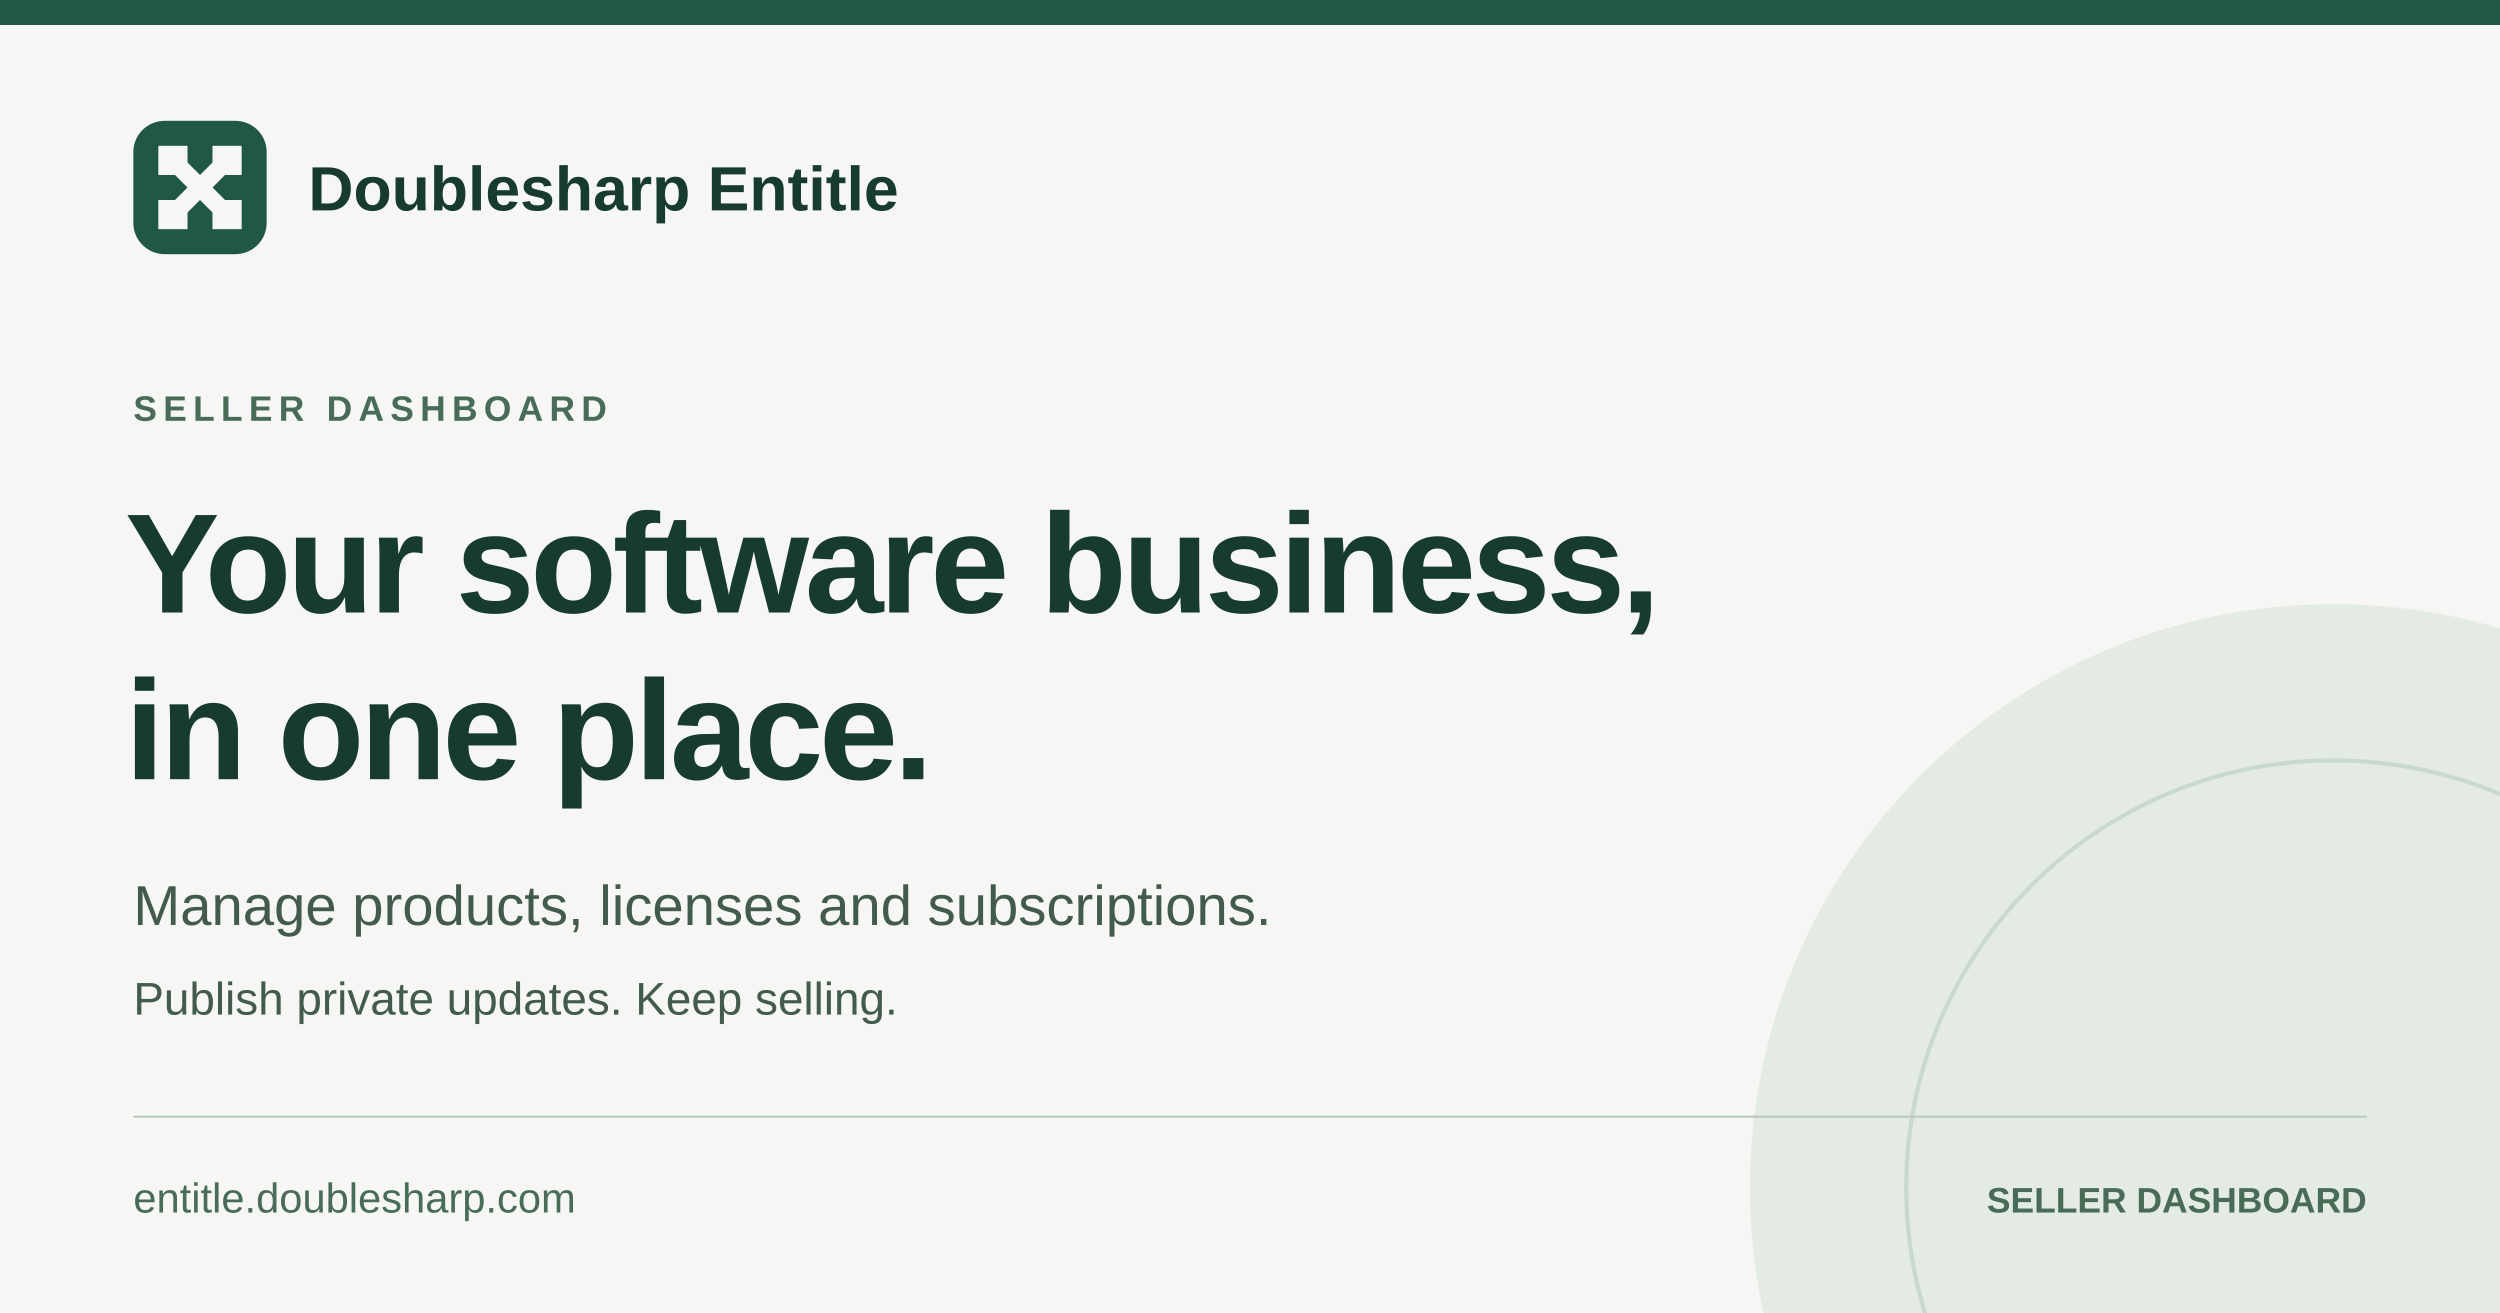
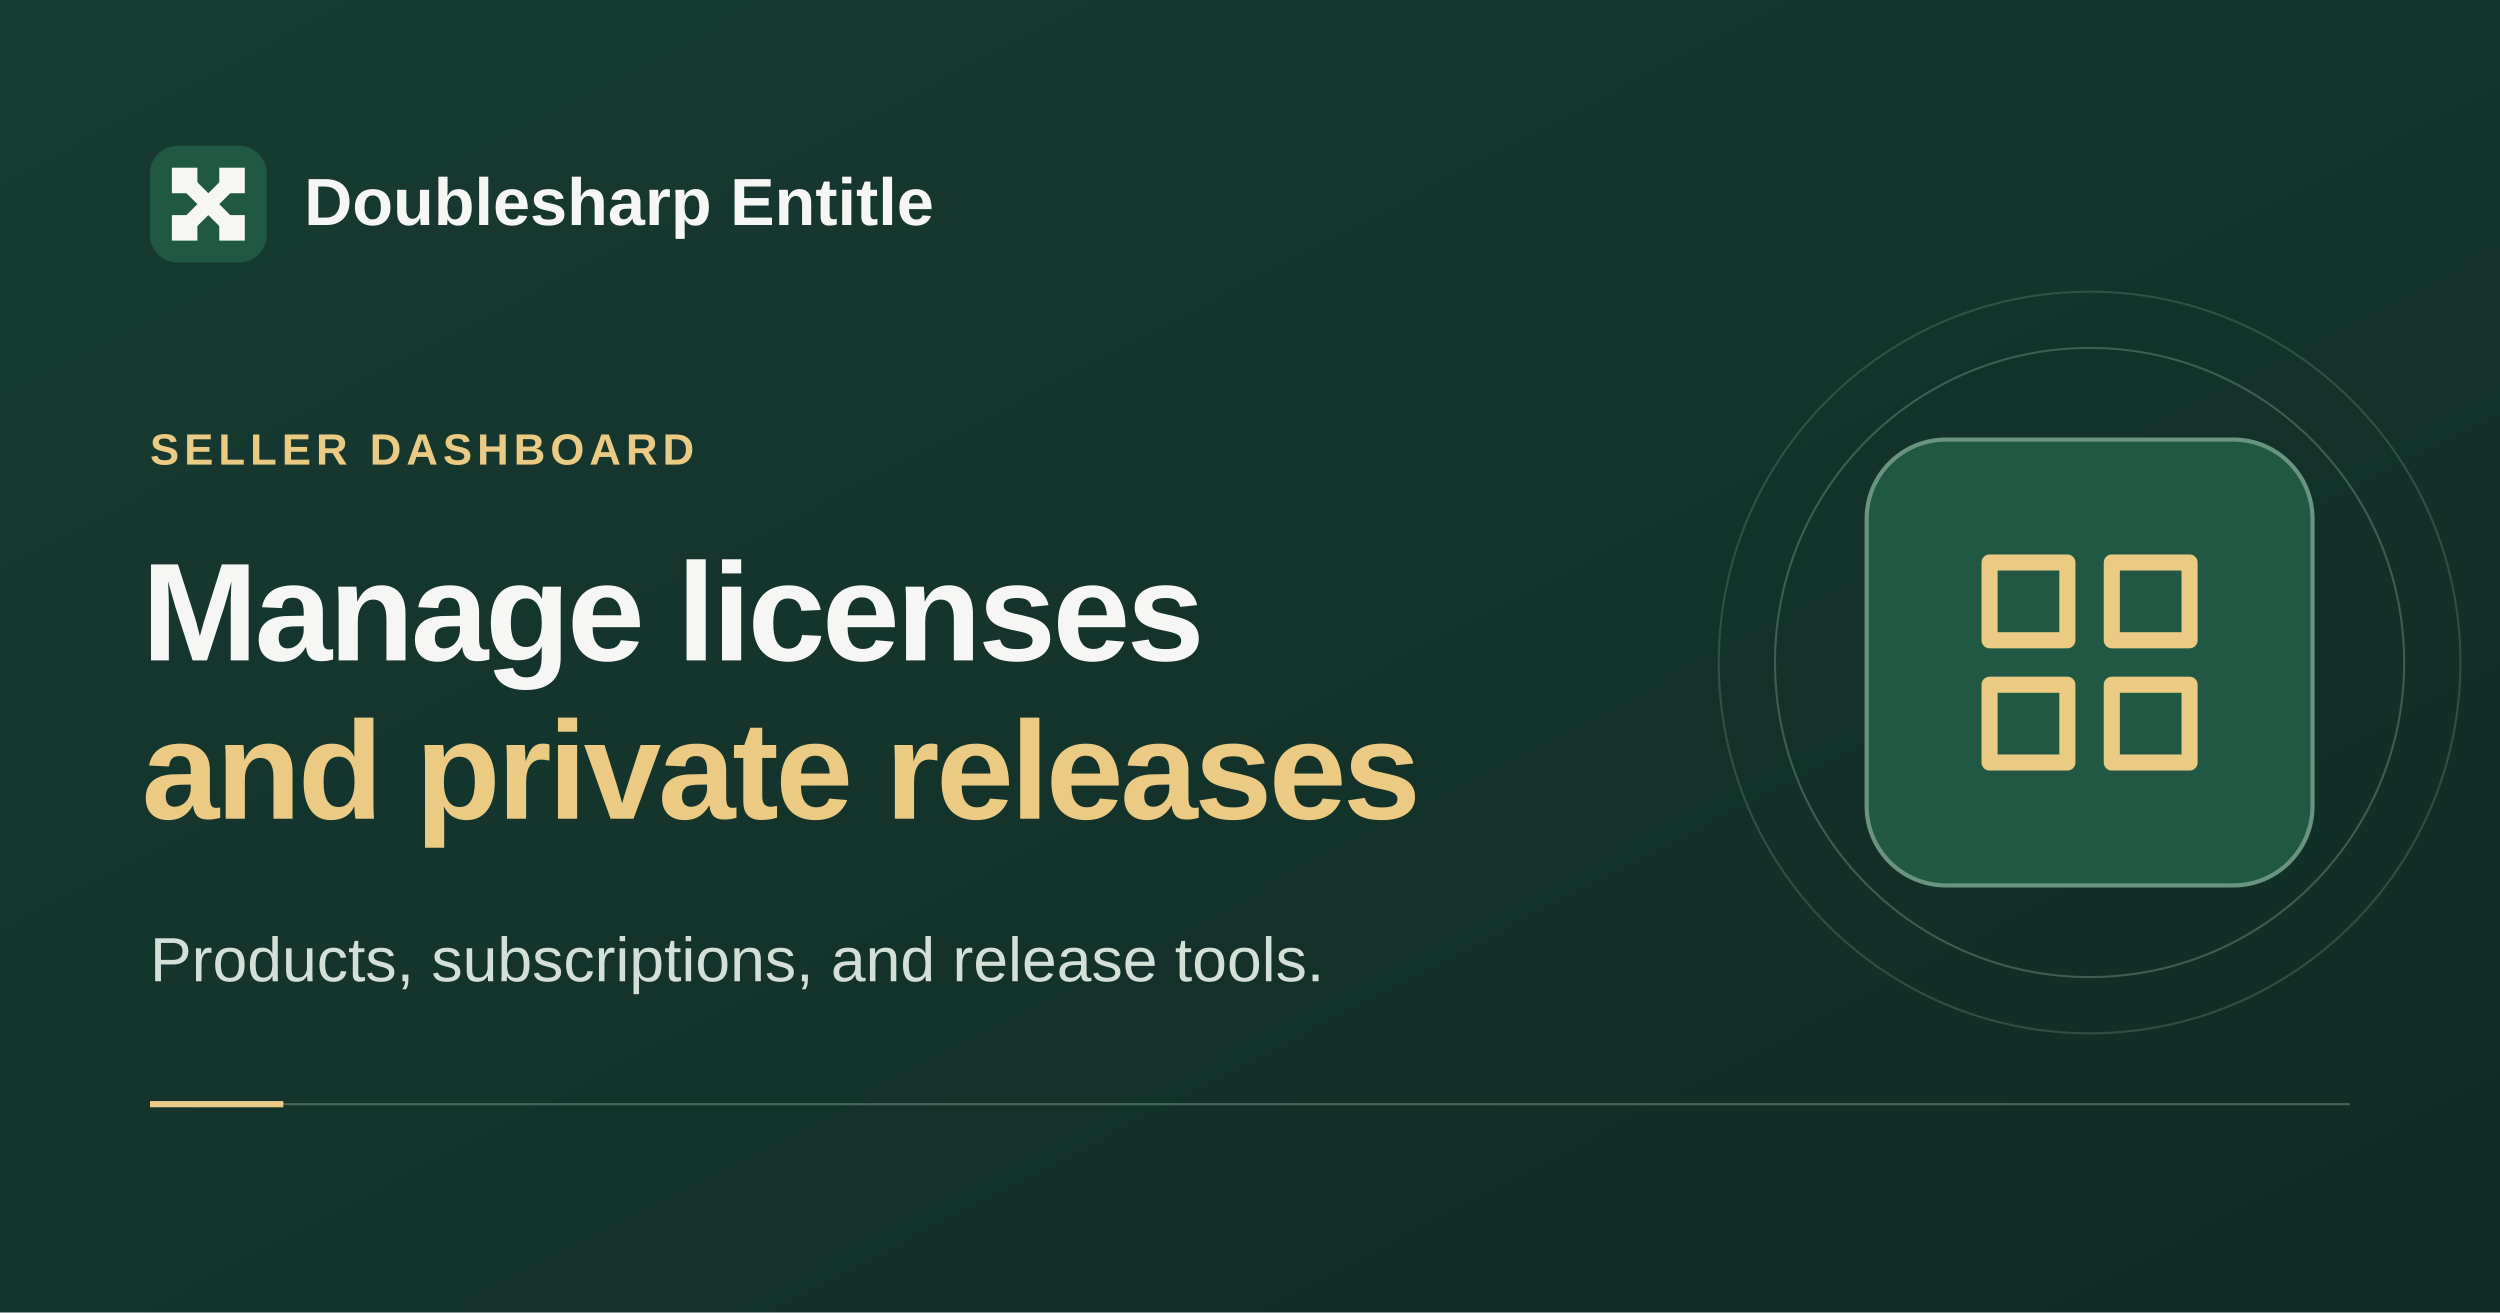
- <svg xmlns="http://www.w3.org/2000/svg" width="1200" height="630" viewBox="0 0 1200 630">
-   <rect width="1200" height="630" fill="#f6f7f4" />
-   <path d="M0 0h1200v12H0z" fill="#205843" />
-   <circle cx="1120" cy="570" r="280" fill="#e4ebe3" />
-   <circle cx="1120" cy="570" r="205" fill="none" stroke="#cad9cd" stroke-width="2" />
-   <rect x="64" y="58" width="64" height="64" rx="15" fill="#205843" />
-   <g transform="translate(64 58)" fill="#f6f7f4">
-     <path d="M12 12h14v14H12zM38 12h14v14H38zM12 38h14v14H12zM38 38h14v14H38z" />
-     <path d="m17 23 6-6 24 24-6 6z" />
-     <path d="m17 41 24-24 6 6-24 24z" />
+ <svg xmlns="http://www.w3.org/2000/svg" width="1200" height="630" viewBox="0 0 1200 630" role="img" aria-labelledby="title desc">
+   <defs>
+     <linearGradient id="background" x2="100%" y2="100%">
+       <stop stop-color="#173b32" />
+       <stop offset="1" stop-color="#102b24" />
+     </linearGradient>
+   </defs>
+   <rect width="1200" height="630" fill="url(#background)" />
+   <path d="M72 530h1056" stroke="#6b9480" stroke-opacity=".55" />
+   <path d="M72 530h64" stroke="#ebca83" stroke-width="3" />
+   <g transform="translate(72 70) scale(.875)">
+     <rect width="64" height="64" rx="15" fill="#205843" />
+     <g fill="#f6f7f4">
+       <path d="M12 12h14v14H12zM38 12h14v14H38zM12 38h14v14H12zM38 38h14v14H38z" />
+       <path d="m17 23 6-6 24 24-6 6zM17 41l24-24 6 6-24 24z" />
+     </g>
  </g>
-   <g font-family="Arial, Helvetica, sans-serif" fill="#173b2e">
-     <text x="148" y="101" font-size="30" font-weight="700">Doublesharp Entitle</text>
-     <text x="64" y="202" font-size="17" letter-spacing="3" font-weight="700" fill="#486c58">SELLER DASHBOARD</text>
-     <text x="60" y="294" font-size="68" font-weight="700" letter-spacing="-2">Your software business,</text>
-     <text x="60" y="374" font-size="68" font-weight="700" letter-spacing="-2">in one place.</text>
-     <text x="64" y="444" font-size="27" fill="#435b4d">Manage products, licenses and subscriptions.</text>
-     <text x="64" y="487" font-size="22" fill="#435b4d">Publish private updates. Keep selling.</text>
-     <path d="M64 536h1072" stroke="#b8c9bc" />
-     <text x="64" y="582" font-size="20" fill="#486c58">entitle.doublesharp.com</text>
-     <text x="1136" y="582" text-anchor="end" font-size="17" font-weight="700" fill="#486c58">SELLER DASHBOARD</text>
+   <g font-family="Arial, Helvetica, sans-serif">
+     <text x="146" y="108" font-size="32" font-weight="700" fill="#f6f7f4">Doublesharp Entitle</text>
+     <text x="72" y="223" font-size="21" font-weight="700" letter-spacing="2.4" fill="#ebca83">SELLER DASHBOARD</text>
+     <text x="68" y="317" font-size="67" font-weight="700" letter-spacing="-1.6" fill="#f6f7f4">Manage licenses</text>
+     <text x="68" y="393" font-size="67" font-weight="700" letter-spacing="-1.6" fill="#ebca83">and private releases</text>
+     <text x="72" y="471" font-size="30" fill="#d2e0d7">Products, subscriptions, and release tools.</text>
+   </g>
+   <g fill="none" aria-hidden="true">
+     <circle cx="1003" cy="318" r="178" stroke="#507964" stroke-opacity=".45" />
+     <circle cx="1003" cy="318" r="151" stroke="#507964" stroke-opacity=".65" />
+     <rect x="896" y="211" width="214" height="214" rx="38" fill="#205843" stroke="#6b9480" stroke-width="2" />
+     <path d="M3 3h7v7H3z M14 3h7v7h-7z M3 14h7v7H3z M14 14h7v7h-7z" transform="translate(939 254) scale(5.3333)" stroke="#ebca83" stroke-width="1.45" stroke-linecap="round" stroke-linejoin="round" />
  </g>
</svg>
